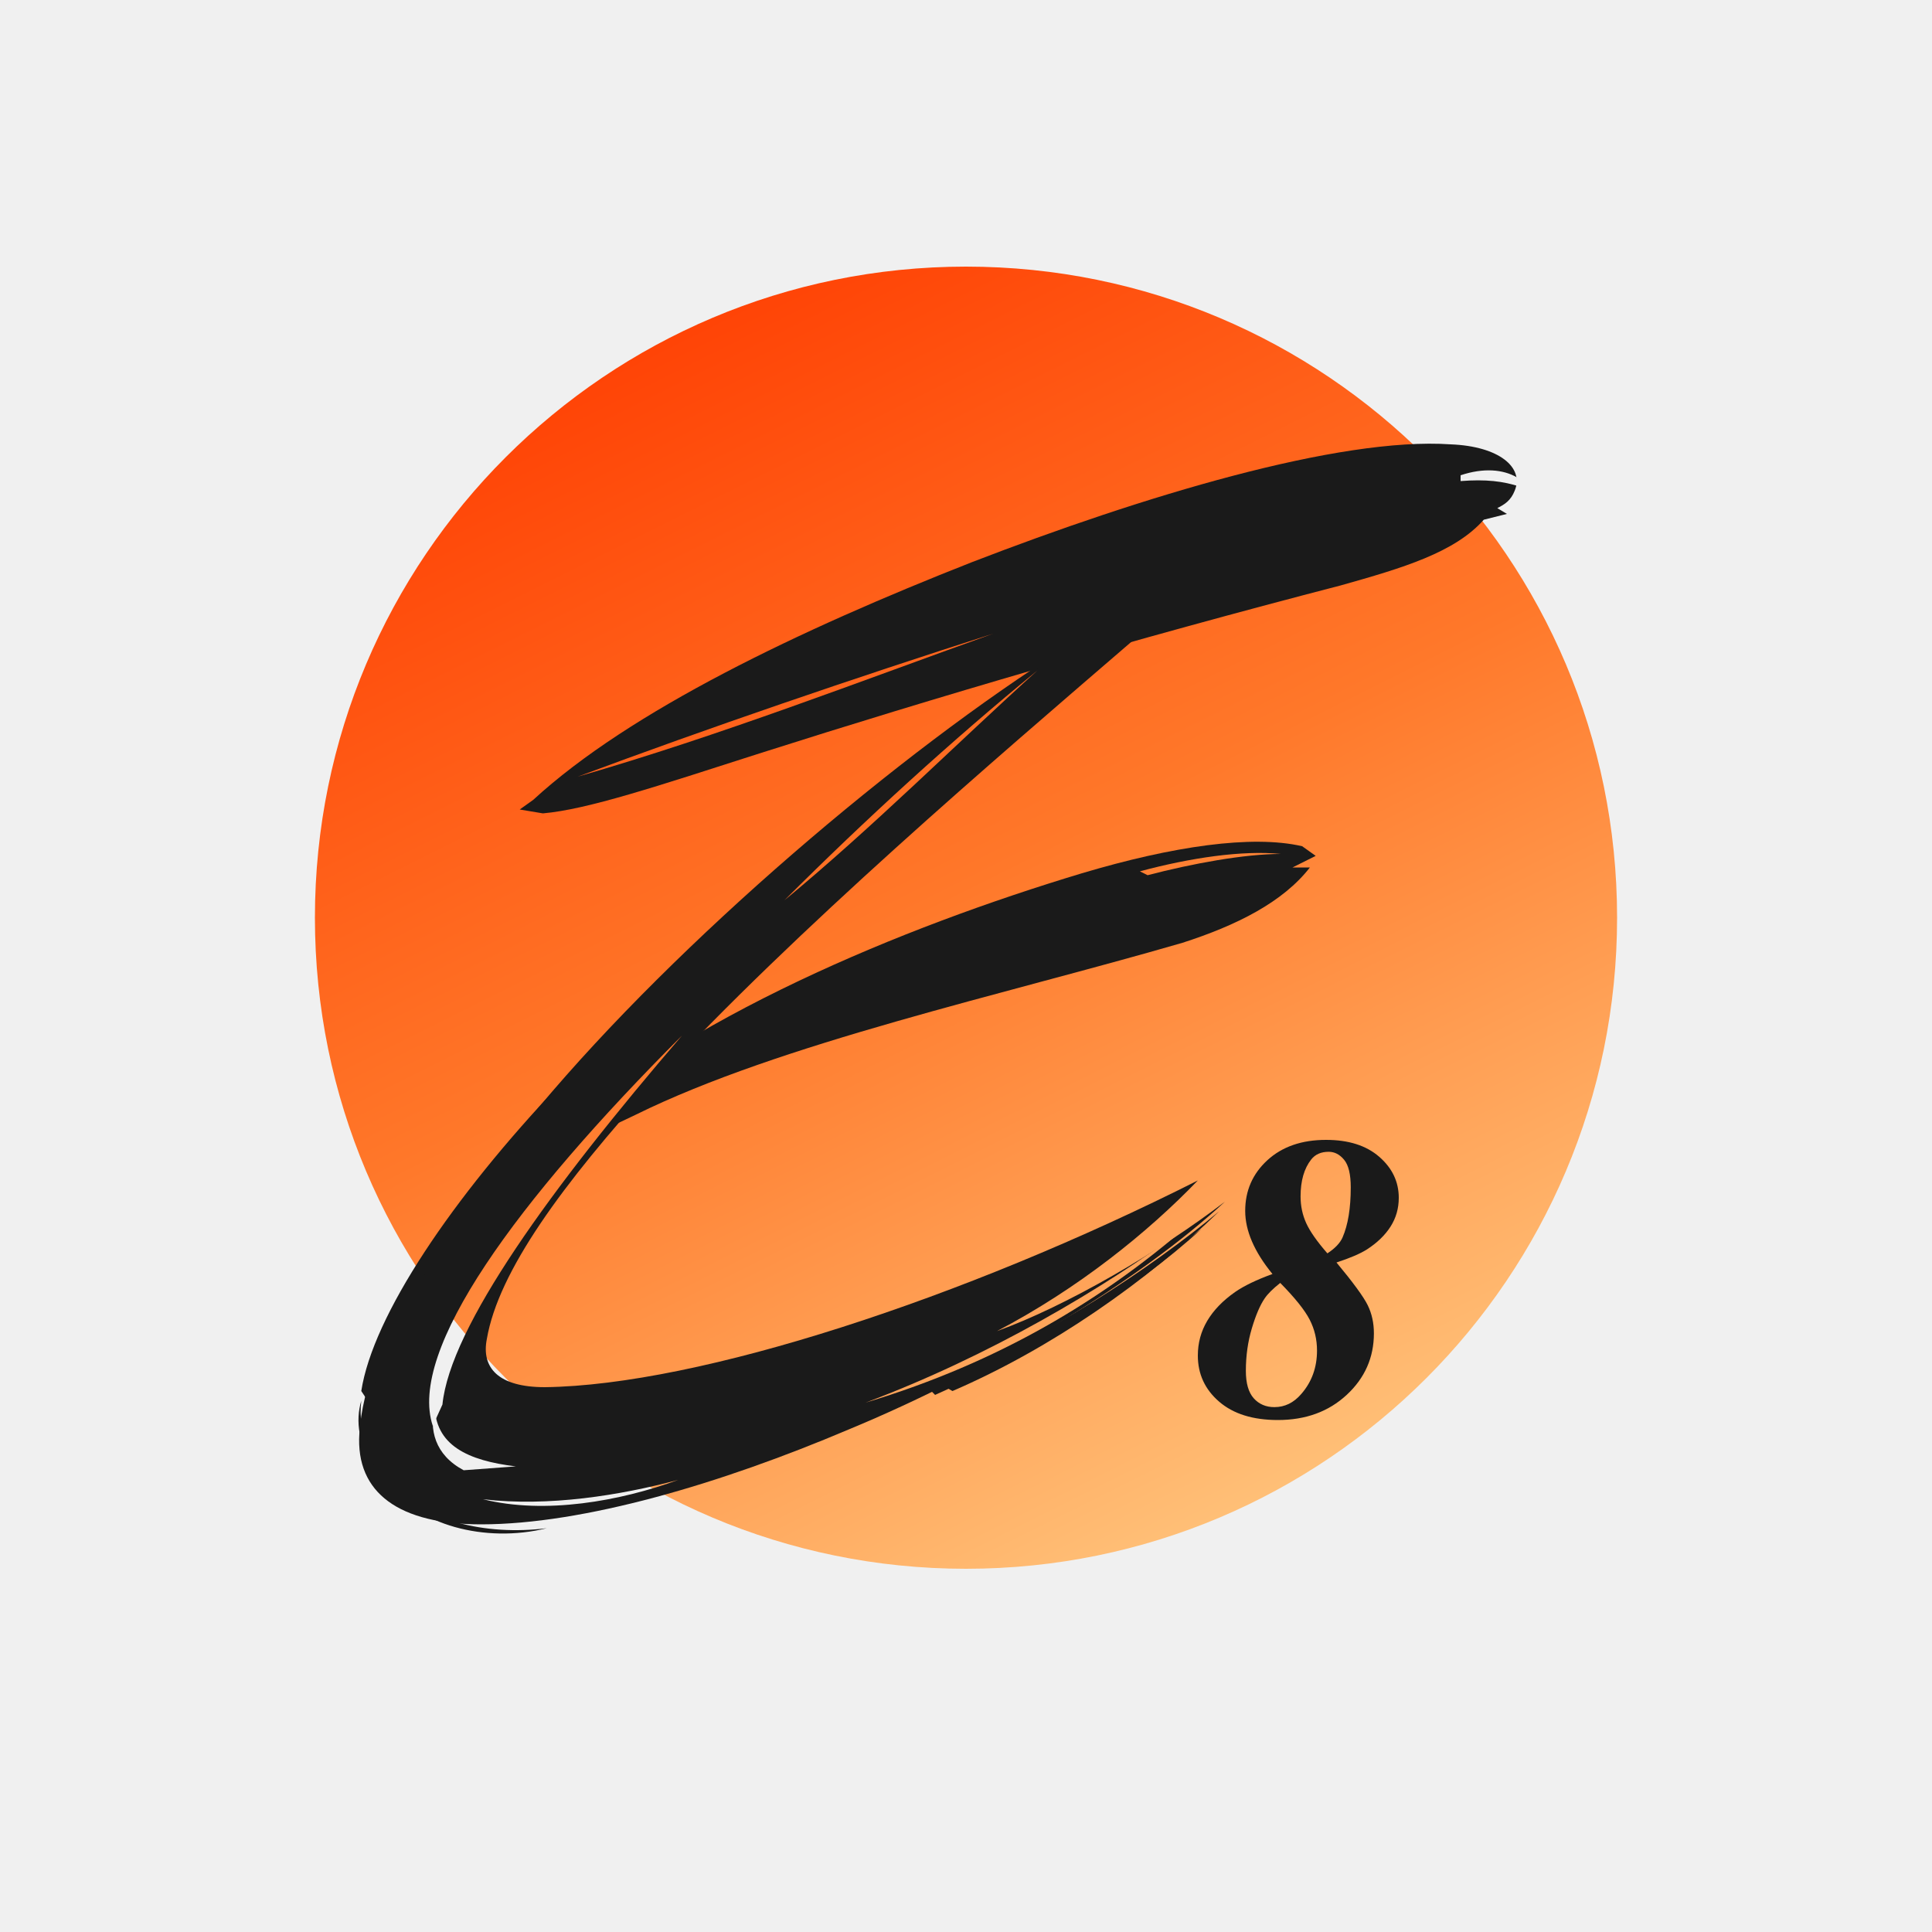
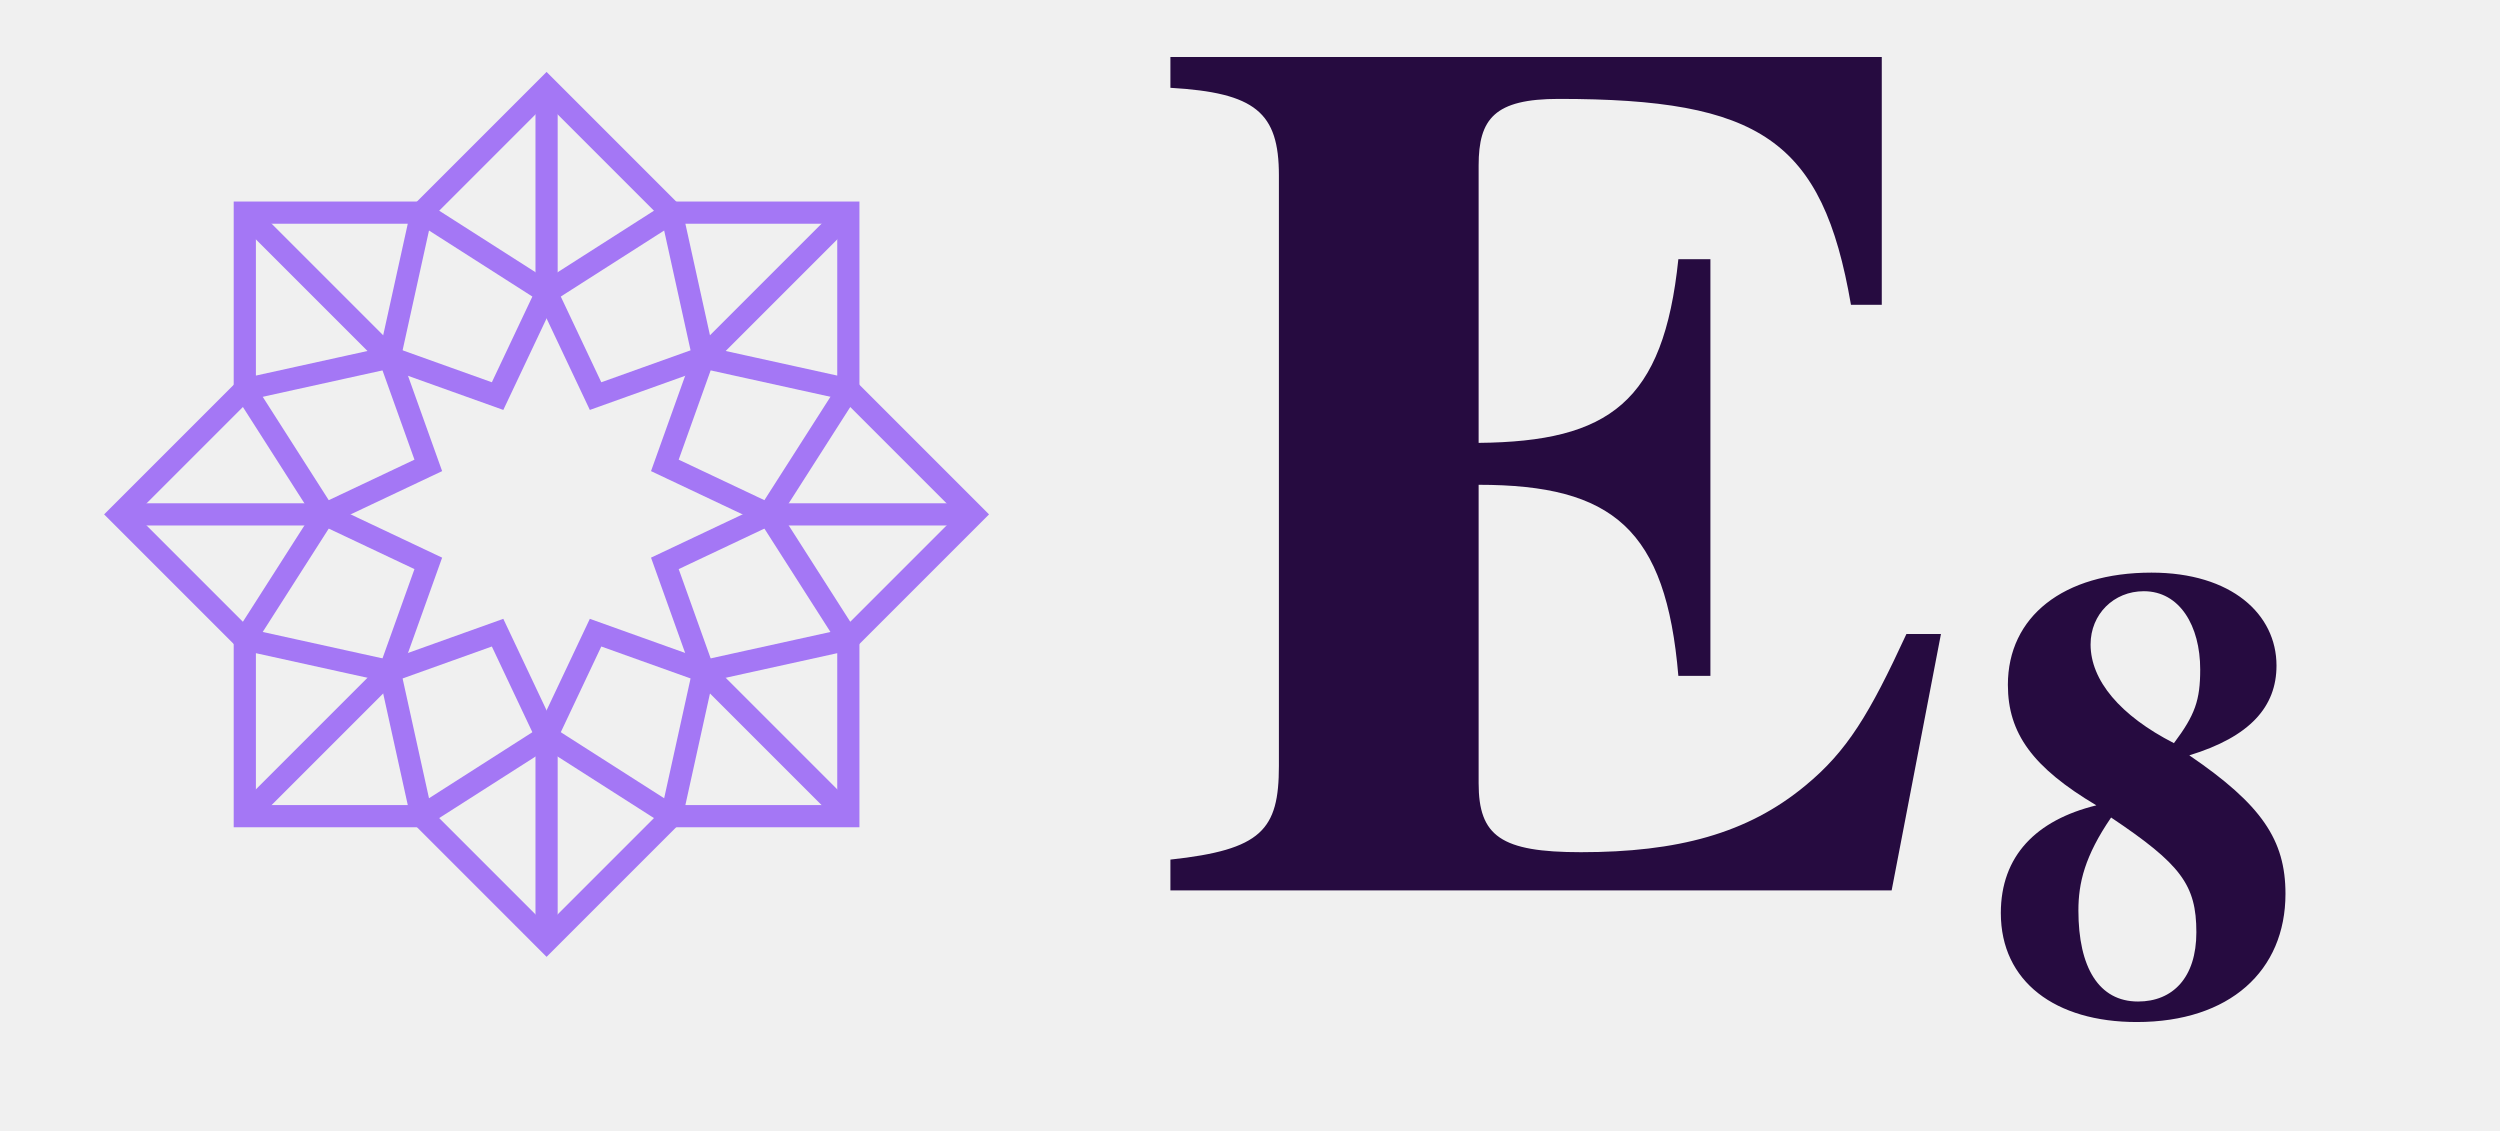
- <svg xmlns="http://www.w3.org/2000/svg" width="1000" height="1000" viewBox="0 0 1000 1000" role="img" aria-labelledby="title desc">
-   <defs>
-     <linearGradient id="sun" x1="20%" y1="0%" x2="70%" y2="100%">
-       <stop stop-color="#FF3B00" />
-       <stop offset=".5" stop-color="#FF782A" />
-       <stop offset="1" stop-color="#FFC47C" />
-     </linearGradient>
-     <mask id="brush-channels" maskUnits="userSpaceOnUse" x="0" y="0" width="1000" height="1000">
-       <rect width="1000" height="1000" fill="white" />
-       <path d="M 224,738 C 211,699 267,622 353,536 C 285,615 233,687 229,727 Z" fill="black" />
-       <path d="M 240,761 C 225,753 222,740 225,727 C 225,748 242,756 267,759 Z" fill="black" />
-       <path d="M 448,726 C 512,702 571,667 613,636 C 571,672 518,705 448,726 Z" fill="black" />
-       <path d="M 299,402 C 366,377 442,351 514,328 C 447,352 372,381 299,402 Z" fill="black" />
-       <path d="M 406,466 C 448,424 493,383 537,347 C 496,384 452,428 406,466 Z" fill="black" />
-       <path d="M 288,715 C 349,711 414,691 468,671 C 415,693 347,716 288,715 Z" fill="black" />
-       <path d="M 250,776 C 284,780 321,774 351,766 C 321,777 282,784 250,776 Z" fill="black" />
-       <path d="M 590,451 C 616,444 643,440 663,442 C 644,442 617,447 594,453 Z" fill="black" />
-       <path d="M 756,246 C 768,242 778,243 785,247 L 787,252 C 778,249 769,248 756,249 Z" fill="black" />
-     </mask>
-   </defs>
-   <circle id="sun-disc" cx="500" cy="475" r="337" fill="url(#sun)" />
-   <g id="brush-E" fill="#1A1A1A" mask="url(#brush-channels)">
-     <path d="M 587,331 C 515,393 412,481 339,560 C 291,613 258,658 252,693 C 249,708 258,718 282,718 C 362,717 499,672 620,611 C 594,638 558,667 516,689 C 552,676 600,648 634,622 C 591,662 514,709 439,740 C 373,768 302,789 249,789 C 207,789 184,773 186,742 C 189,695 229,634 279,573 C 351,487 466,389 552,335 Z" />
-     <path d="M 285,590 C 353,527 467,480 560,452 C 607,438 648,432 674,438 L 681,443 L 669,449 L 678,449 C 664,467 640,479 612,488 C 519,515 404,540 329,577 C 308,587 294,594 285,590 Z" />
-     <path d="M 276,414 C 326,368 414,326 503,291 C 591,257 693,226 751,230 C 776,231 789,242 784,254 C 782,259 779,261 775,263 L 780,266 L 768,269 C 753,286 726,294 694,303 C 586,331 484,361 393,390 C 340,407 304,419 281,421 L 269,419 Z" />
-     <path d="M 187,720 C 193,681 234,620 290,561 C 237,623 203,683 191,726 Z" />
-     <path d="M 196,761 C 185,749 184,735 187,725 C 185,742 192,751 202,757 Z" />
-     <path d="M 486,716 C 543,691 595,657 631,627 C 594,663 544,698 493,720 Z" />
-     <path d="M 202,768 C 219,787 251,795 283,791 C 251,799 215,789 202,768 Z" />
-     <path d="M 481,719 C 537,694 587,664 622,636 C 587,668 538,698 484,722 Z" />
+ <svg xmlns="http://www.w3.org/2000/svg" width="730" height="330" viewBox="0 0 730 330">
+   <g transform="translate(159.6 150.2) scale(1.246154)" fill="none" stroke="#A477F5" stroke-width="5.2" stroke-linejoin="miter">
+     <path d="M0,-100 L29.289,-70.711 L0,-52 L-29.289,-70.711 Z" />
+     <path d="M0,-52 L11.48,-27.716 L36.77,-36.77" />
+     <path d="M0,-100 L0,-52" />
+     <path d="M70.711,-70.711 L70.711,-29.289 L36.77,-36.77 L29.289,-70.711 Z" />
+     <path d="M36.77,-36.77 L27.716,-11.48 L52,0" />
+     <path d="M70.711,-70.711 L36.77,-36.77" />
+     <path d="M100,0 L70.711,29.289 L52,0 L70.711,-29.289 Z" />
+     <path d="M52,0 L27.716,11.48 L36.77,36.77" />
+     <path d="M100,0 L52,0" />
+     <path d="M70.711,70.711 L29.289,70.711 L36.77,36.77 L70.711,29.289 Z" />
+     <path d="M36.77,36.77 L11.48,27.716 L0,52" />
+     <path d="M70.711,70.711 L36.77,36.77" />
+     <path d="M0,100 L-29.289,70.711 L0,52 L29.289,70.711 Z" />
+     <path d="M0,52 L-11.48,27.716 L-36.77,36.77" />
+     <path d="M0,100 L0,52" />
+     <path d="M-70.711,70.711 L-70.711,29.289 L-36.77,36.77 L-29.289,70.711 Z" />
+     <path d="M-36.77,36.77 L-27.716,11.48 L-52,0" />
+     <path d="M-70.711,70.711 L-36.77,36.77" />
+     <path d="M-100,0 L-70.711,-29.289 L-52,0 L-70.711,29.289 Z" />
+     <path d="M-52,0 L-27.716,-11.48 L-36.77,-36.77" />
+     <path d="M-100,0 L-52,0" />
+     <path d="M-70.711,-70.711 L-29.289,-70.711 L-36.77,-36.77 L-70.711,-29.289 Z" />
+     <path d="M-36.77,-36.77 L-11.48,-27.716 L-0,-52" />
+     <path d="M-70.711,-70.711 L-36.77,-36.77" />
  </g>
-   <path id="serif-subscript-8" fill="#1A1A1A" d="M20.557 34.57Q17.48 38.672 15.942 42.554Q14.404 46.436 14.404 50.098Q14.404 57.568 19.409 62.573Q24.414 67.578 32.666 67.578Q40.283 67.578 44.678 63.403Q49.072 59.229 49.072 53.32Q49.072 49.414 47.217 46.24Q45.361 43.066 41.895 40.625Q39.648 39.062 35.01 37.402Q40.674 29.98 42.065 26.88Q43.457 23.779 43.457 19.971Q43.457 11.035 37.329 4.834Q31.201 -1.367 21.777 -1.367Q13.33 -1.367 8.521 3.149Q3.711 7.666 3.711 14.502Q3.711 19.141 5.835 23.047Q7.959 26.953 12.109 30.127Q15.137 32.422 20.557 34.57ZM32.959 39.648Q35.547 41.504 36.377 43.555Q38.232 48.193 38.232 55.908Q38.232 60.693 36.743 62.671Q35.254 64.648 33.252 64.648Q30.664 64.648 29.297 62.744Q26.904 59.424 26.904 53.662Q26.904 50.146 28.174 47.095Q29.443 44.043 32.959 39.648ZM22.314 32.373Q19.824 30.225 18.799 28.564Q17.236 26.074 15.894 21.167Q14.551 16.26 14.551 10.742Q14.551 6.152 16.333 3.979Q18.115 1.807 20.996 1.807Q24.512 1.807 27.051 5.029Q30.615 9.473 30.615 15.723Q30.615 19.824 28.955 23.34Q27.295 26.855 22.314 32.373Z" transform="translate(611.4919 732.1246) scale(2.292702 -2.103116)" />
+   <g transform="translate(336.0 260) scale(1.8)" fill="#260B40">
+     <path transform="scale(1 -1)" d="M128.200 41.600L122.600 41.600C116.600 28.600 113.000 22.600 106.200 17.000C96.800 9.200 85.400 6.200 69.800 6.200C56.800 6.200 53.200 8.800 53.200 17.400L53.200 65.800C75.000 65.800 83.600 58.600 85.600 34.800L90.800 34.800L90.800 102.400L85.600 102.400C83.200 79.200 74.400 72.800 53.200 72.600L53.200 117.600C53.200 125.200 55.800 128.400 66.200 128.400C98.800 128.400 109.000 121.800 113.600 95.000L118.600 95.000L118.600 135.200L3.200 135.200L3.200 130.200C17.000 129.400 20.800 126.200 20.800 116.000L20.800 20.200C20.800 9.800 18.000 6.600 3.200 5.000L3.200 0.000L120.200 0.000Z" />
+     <path transform="translate(135 20) scale(.52 -.52)" d="M94.400 37.400C94.400 54.200 87.000 65.200 64.400 80.600C83.400 86.400 91.600 95.800 91.600 108.600C91.600 124.600 77.600 137.600 52.600 137.600C25.000 137.600 7.800 123.800 7.800 102.600C7.800 87.400 15.600 76.800 35.400 65.000C16.600 60.400 5.600 49.200 5.600 31.400C5.600 10.000 22.600 -2.600 48.000 -2.600C77.000 -2.600 94.400 13.400 94.400 37.400ZM67.800 107.400C67.800 97.800 66.200 93.200 59.600 84.400C42.800 93.000 33.600 104.000 33.600 115.200C33.600 124.600 40.800 131.800 50.200 131.800C61.400 131.800 67.800 121.000 67.800 107.400ZM66.600 25.400C66.600 11.200 59.200 3.800 48.400 3.800C36.200 3.800 29.800 14.400 29.800 32.200C29.800 40.800 31.800 49.200 40.000 61.200C61.800 46.600 66.600 40.200 66.600 25.400Z" />
+   </g>
</svg>
